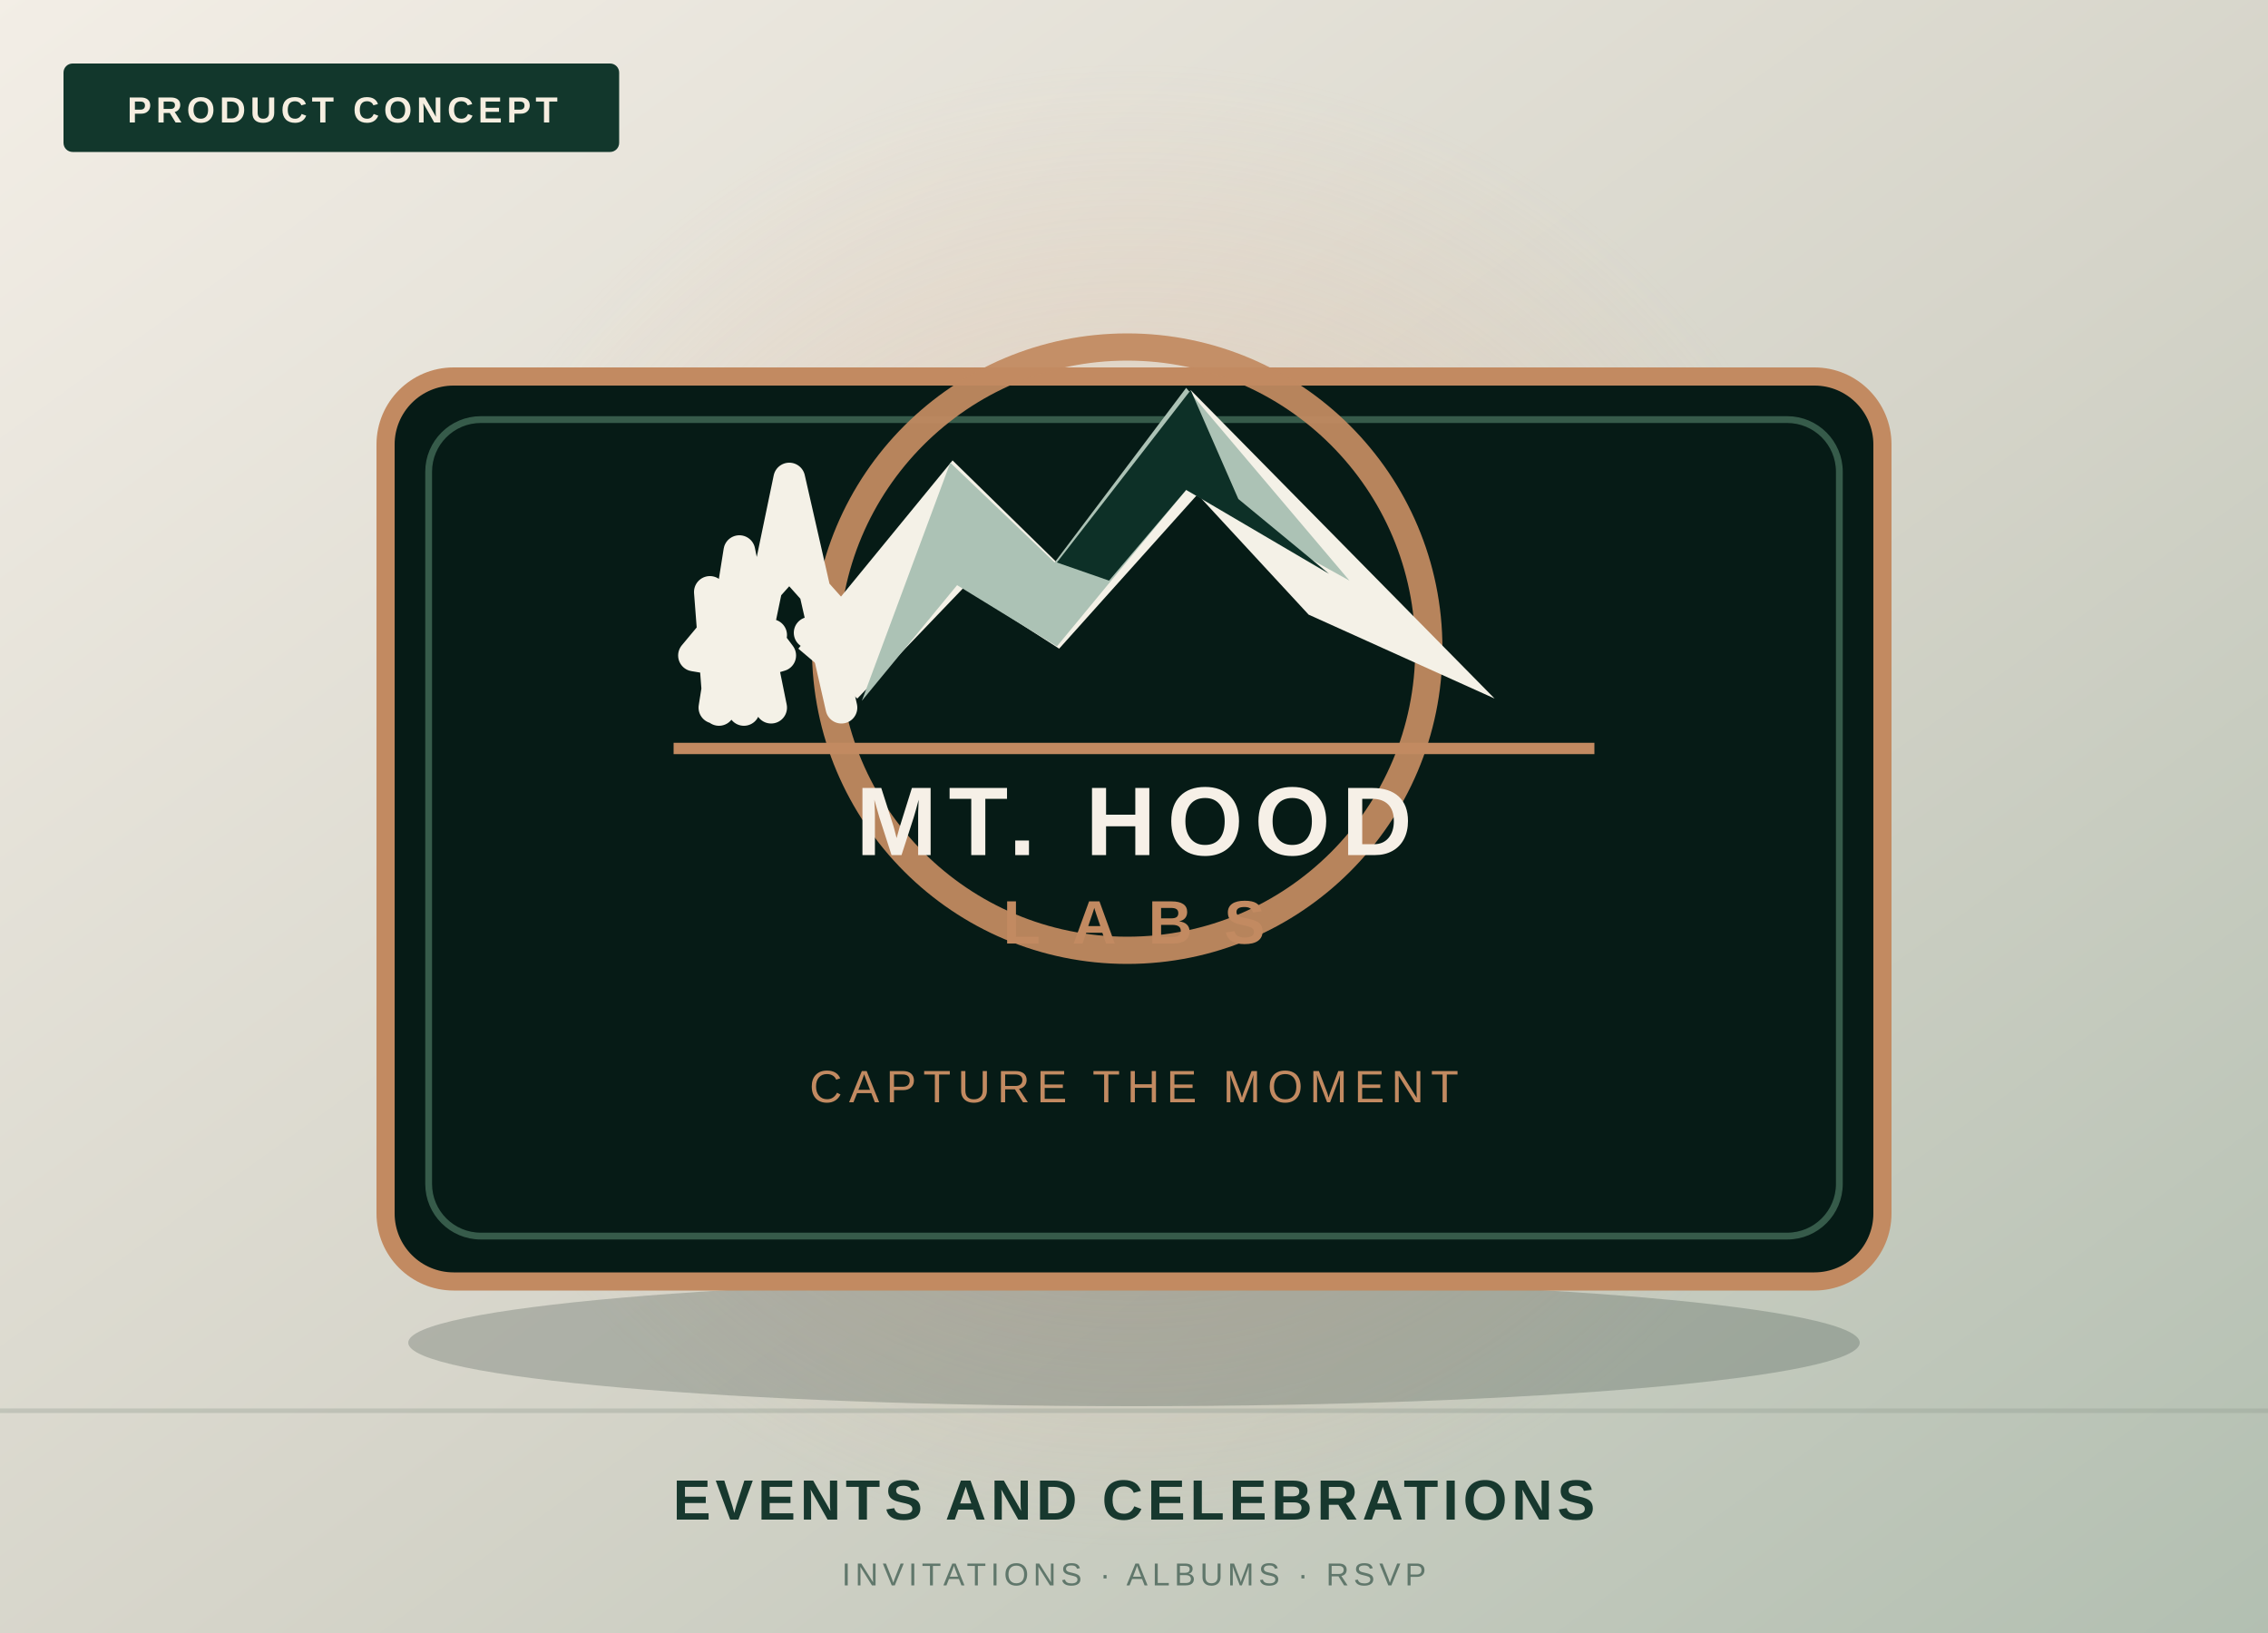
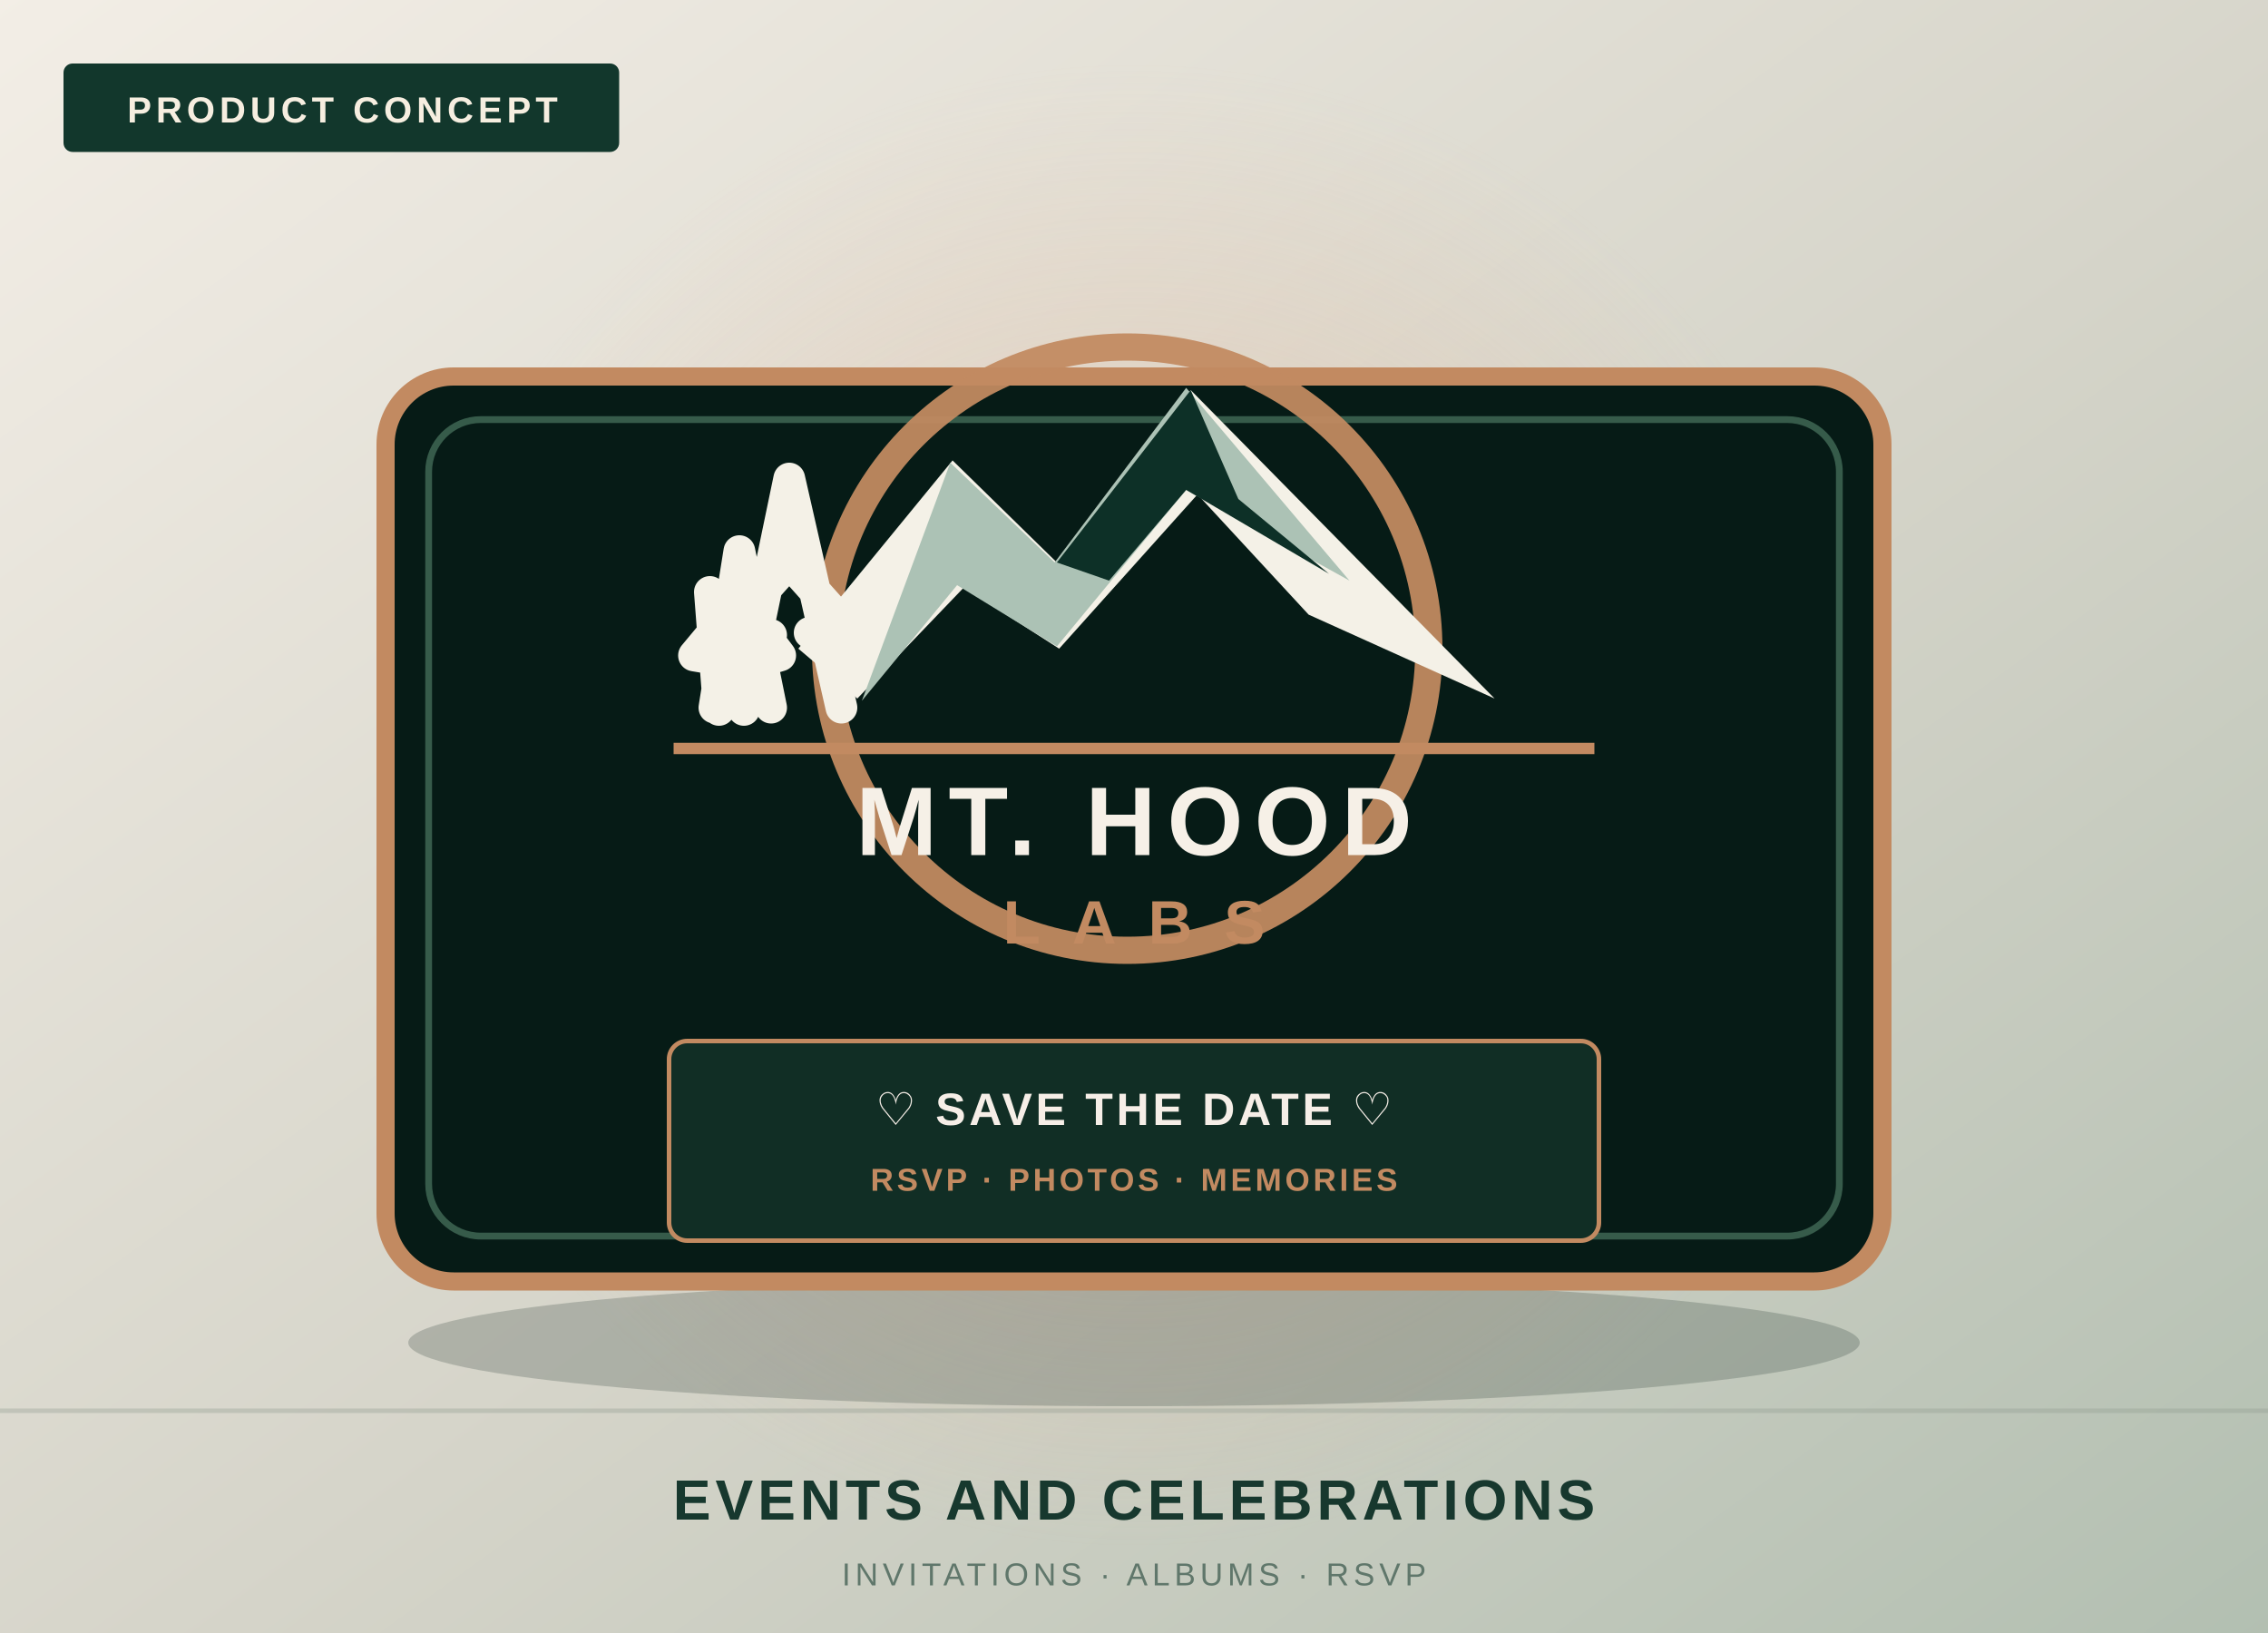
<svg xmlns="http://www.w3.org/2000/svg" viewBox="0 0 1000 720" role="img" aria-label="Events and celebrations 3D product concept by MT. HOOD LABS">
  <defs>
    <linearGradient id="back" x1="0" y1="0" x2="1" y2="1">
      <stop stop-color="#f3eee6" />
      <stop offset=".55" stop-color="#d5d4c9" />
      <stop offset="1" stop-color="#b2bfb1" />
    </linearGradient>
    <radialGradient id="halo">
      <stop stop-color="#e8b99b" stop-opacity=".5" />
      <stop offset="1" stop-color="#e8b99b" stop-opacity="0" />
    </radialGradient>
  </defs>
  <rect width="1000" height="720" fill="url(#back)" />
  <circle cx="500" cy="355" r="330" fill="url(#halo)" />
  <path d="M0 622h1000" stroke="#8e9b90" stroke-width="2" opacity=".35" />
  <ellipse cx="500" cy="592" rx="320" ry="28" fill="#092019" opacity=".2" />
  <rect x="170" y="166" width="660" height="399" rx="30" fill="#061b16" stroke="#c28a61" stroke-width="8" />
  <rect x="189" y="185" width="622" height="360" rx="23" fill="none" stroke="#365b4a" stroke-width="3" />
  <g transform="translate(0 0)">
    <circle cx="497" cy="286" r="133" fill="none" stroke="#c28a61" stroke-width="12" opacity=".94" />
    <path d="M352 286 420 203 466 248 525 172 659 308l-82-37-49-53-61 68-42-27-47 49Z" fill="#f4f1e7" />
    <path d="m419 204 46 44 58-77 72 85-72-40-57 69-44-27-42 51Z" fill="#acc2b5" />
    <path d="m525 172 21 48 40 33-63-37-34 40-23-8Z" fill="#0d3027" />
    <path d="M327 312l21-101 23 101m-31-32-18-3 26-29 25 28-16 3m-42 33 11-69 14 69m-22-21-12-2 20-24 18 24-10 3m-17 21-4-52 15 52" stroke="#f4f1e7" stroke-width="14" fill="none" stroke-linejoin="round" stroke-linecap="round" />
    <path d="M297 330h406" stroke="#c28a61" stroke-width="5" />
    <text x="500" y="377" fill="#f6f0e7" font-family="Arial,sans-serif" font-size="43" letter-spacing="5" text-anchor="middle" font-weight="800">MT. HOOD</text>
    <text x="500" y="416" fill="#c28a61" font-family="Arial,sans-serif" font-size="27" letter-spacing="14" text-anchor="middle" font-weight="700">LABS</text>
  </g>
  <text x="500" y="486" fill="#c28a61" font-family="Arial" font-size="20" text-anchor="middle" letter-spacing="3">CAPTURE THE MOMENT</text>
+   <g aria-hidden="true">
+     <rect x="295" y="459" width="410" height="88" rx="8" fill="#112e25" stroke="#c28a61" stroke-width="2" />
+     <text x="500" y="496" text-anchor="middle" fill="#f6eee7" font-family="Arial,sans-serif" font-size="20" font-weight="800" letter-spacing="1.5">♡  SAVE THE DATE  ♡</text>
+     <text x="500" y="525" text-anchor="middle" fill="#c28a61" font-family="Arial,sans-serif" font-size="14" font-weight="800" letter-spacing="1.5">RSVP  ·  PHOTOS  ·  MEMORIES</text>
+   </g>
  <rect x="28" y="28" width="245" height="39" rx="4" fill="#12372c" />
  <text x="151" y="54" font-family="Arial" font-size="16" font-weight="bold" letter-spacing="2" text-anchor="middle" fill="#f6eee0">PRODUCT CONCEPT</text>
  <text x="500" y="670" text-anchor="middle" font-family="Arial" font-size="25" font-weight="800" letter-spacing="2" fill="#17382e">EVENTS AND CELEBRATIONS</text>
  <text x="500" y="699" text-anchor="middle" font-family="Arial" font-size="14" letter-spacing="2" fill="#60776b">INVITATIONS · ALBUMS · RSVP</text>
</svg>
